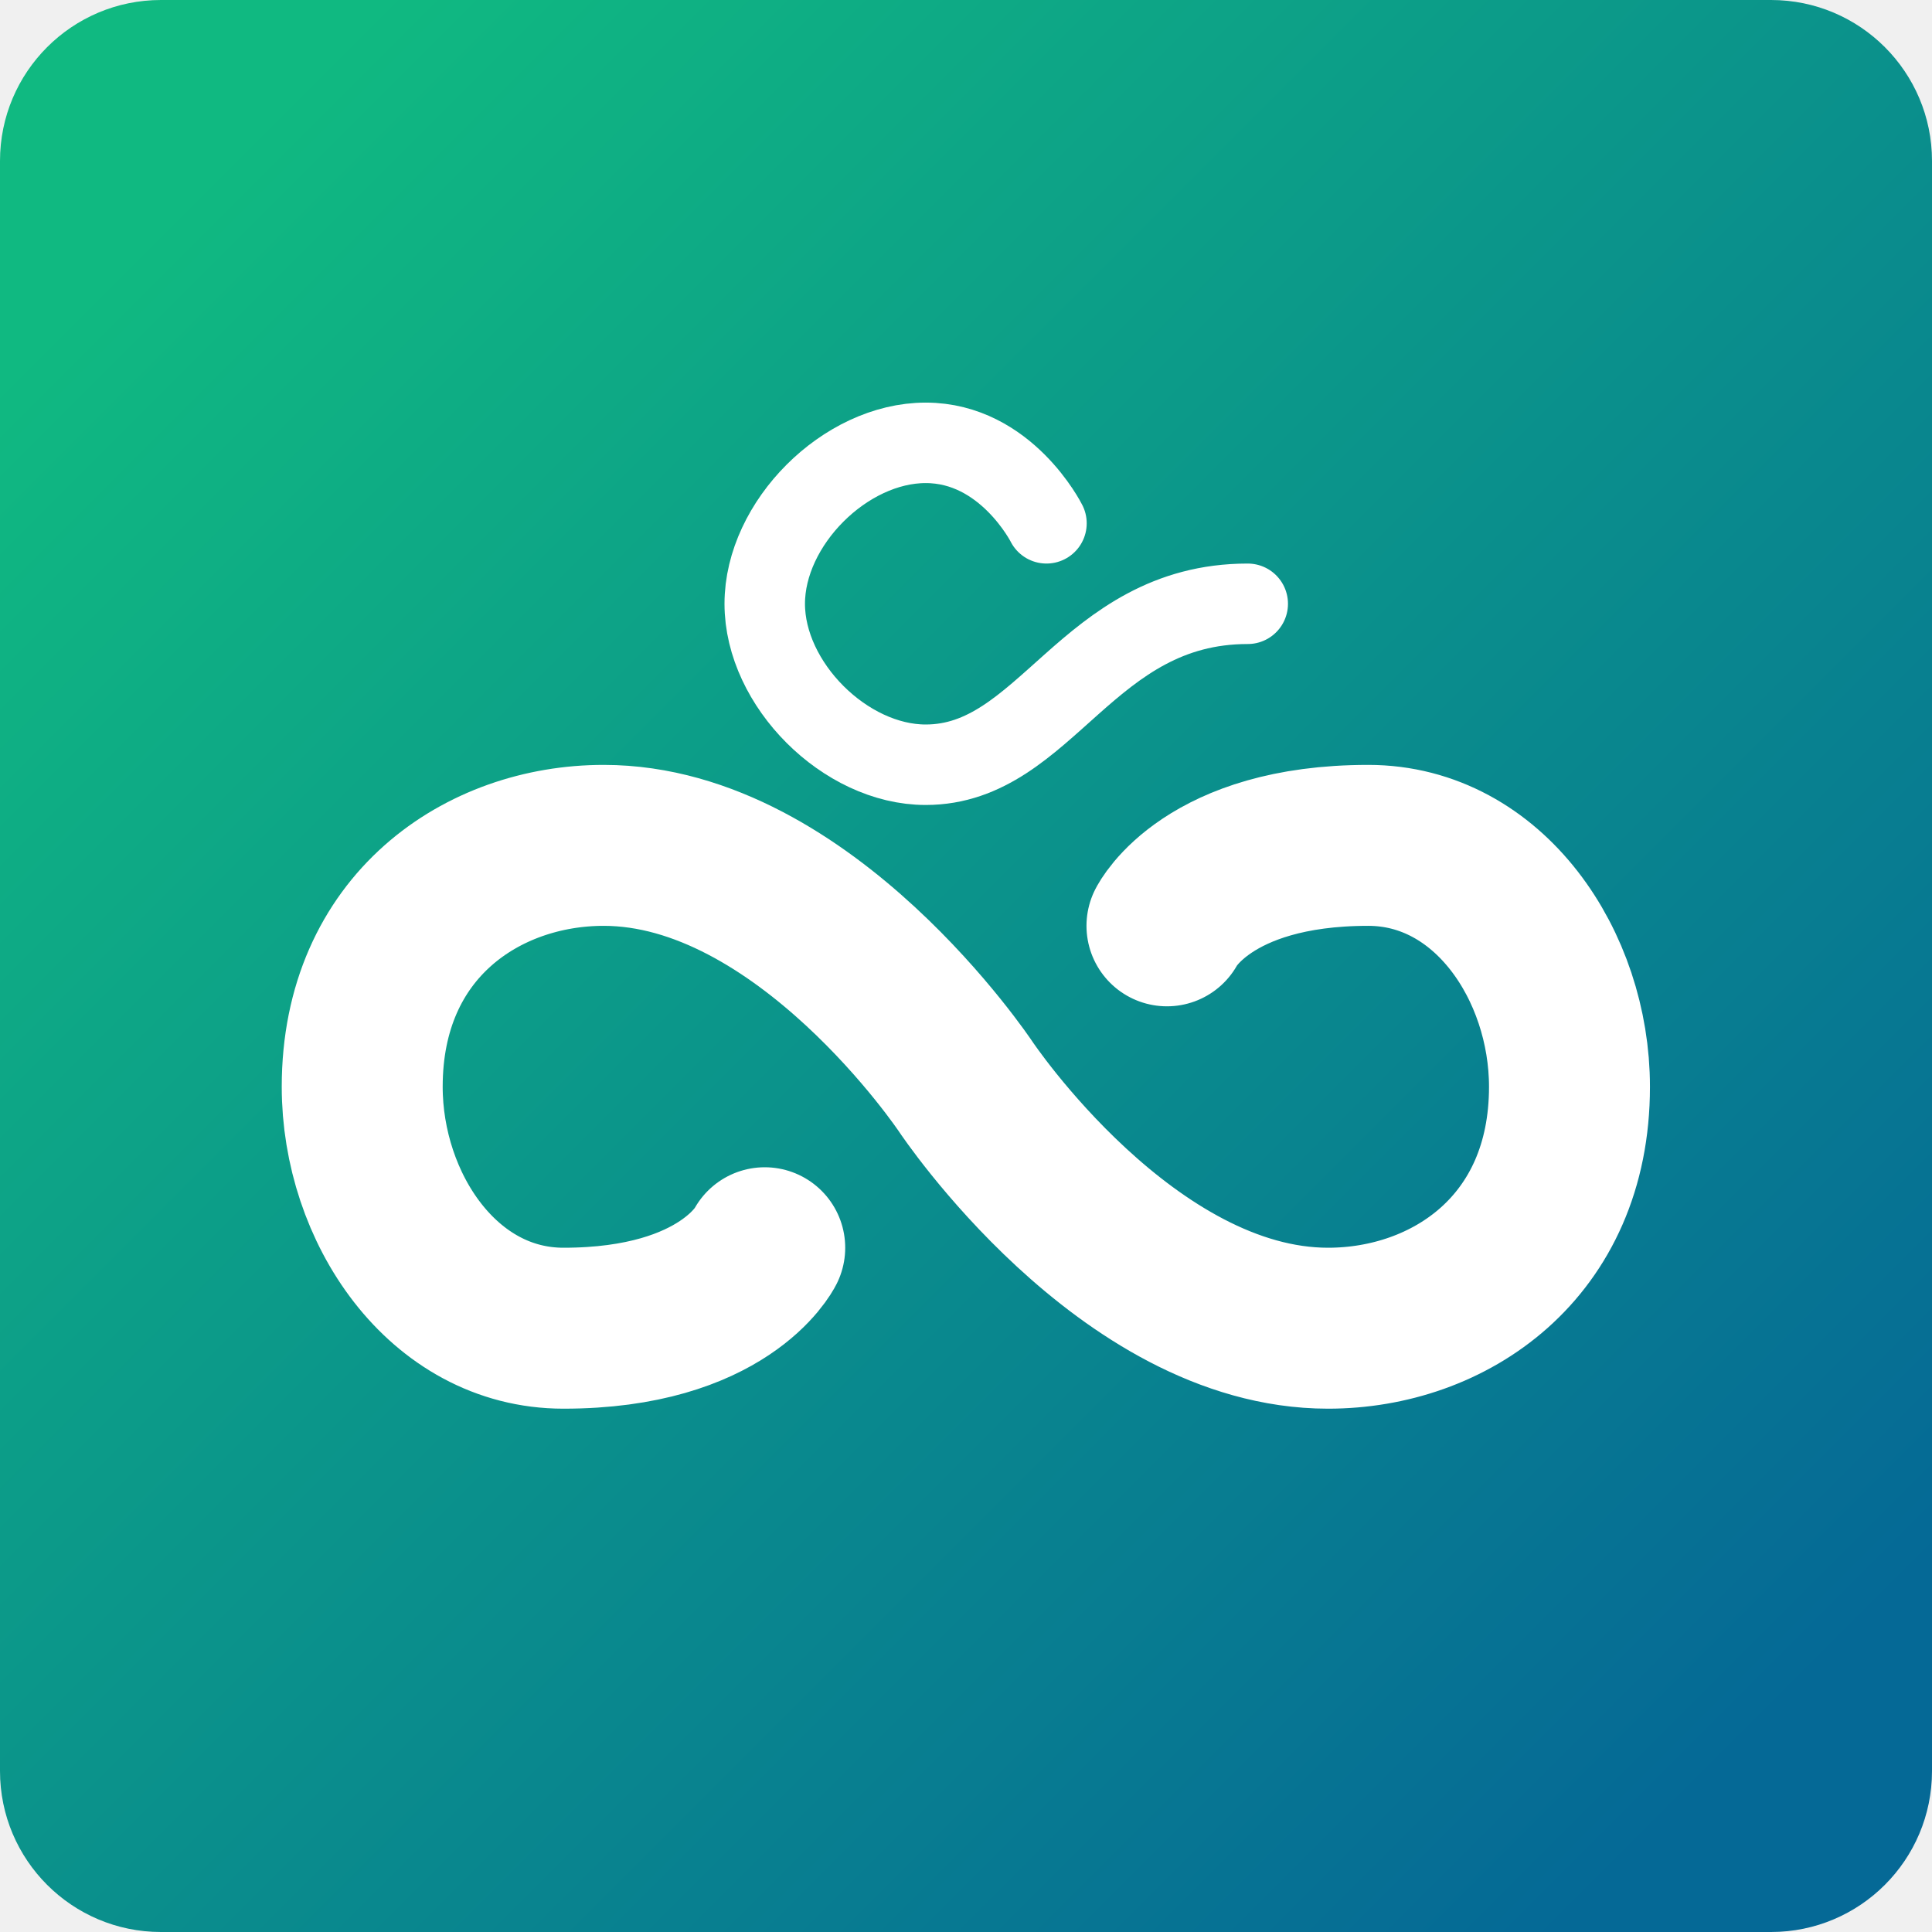
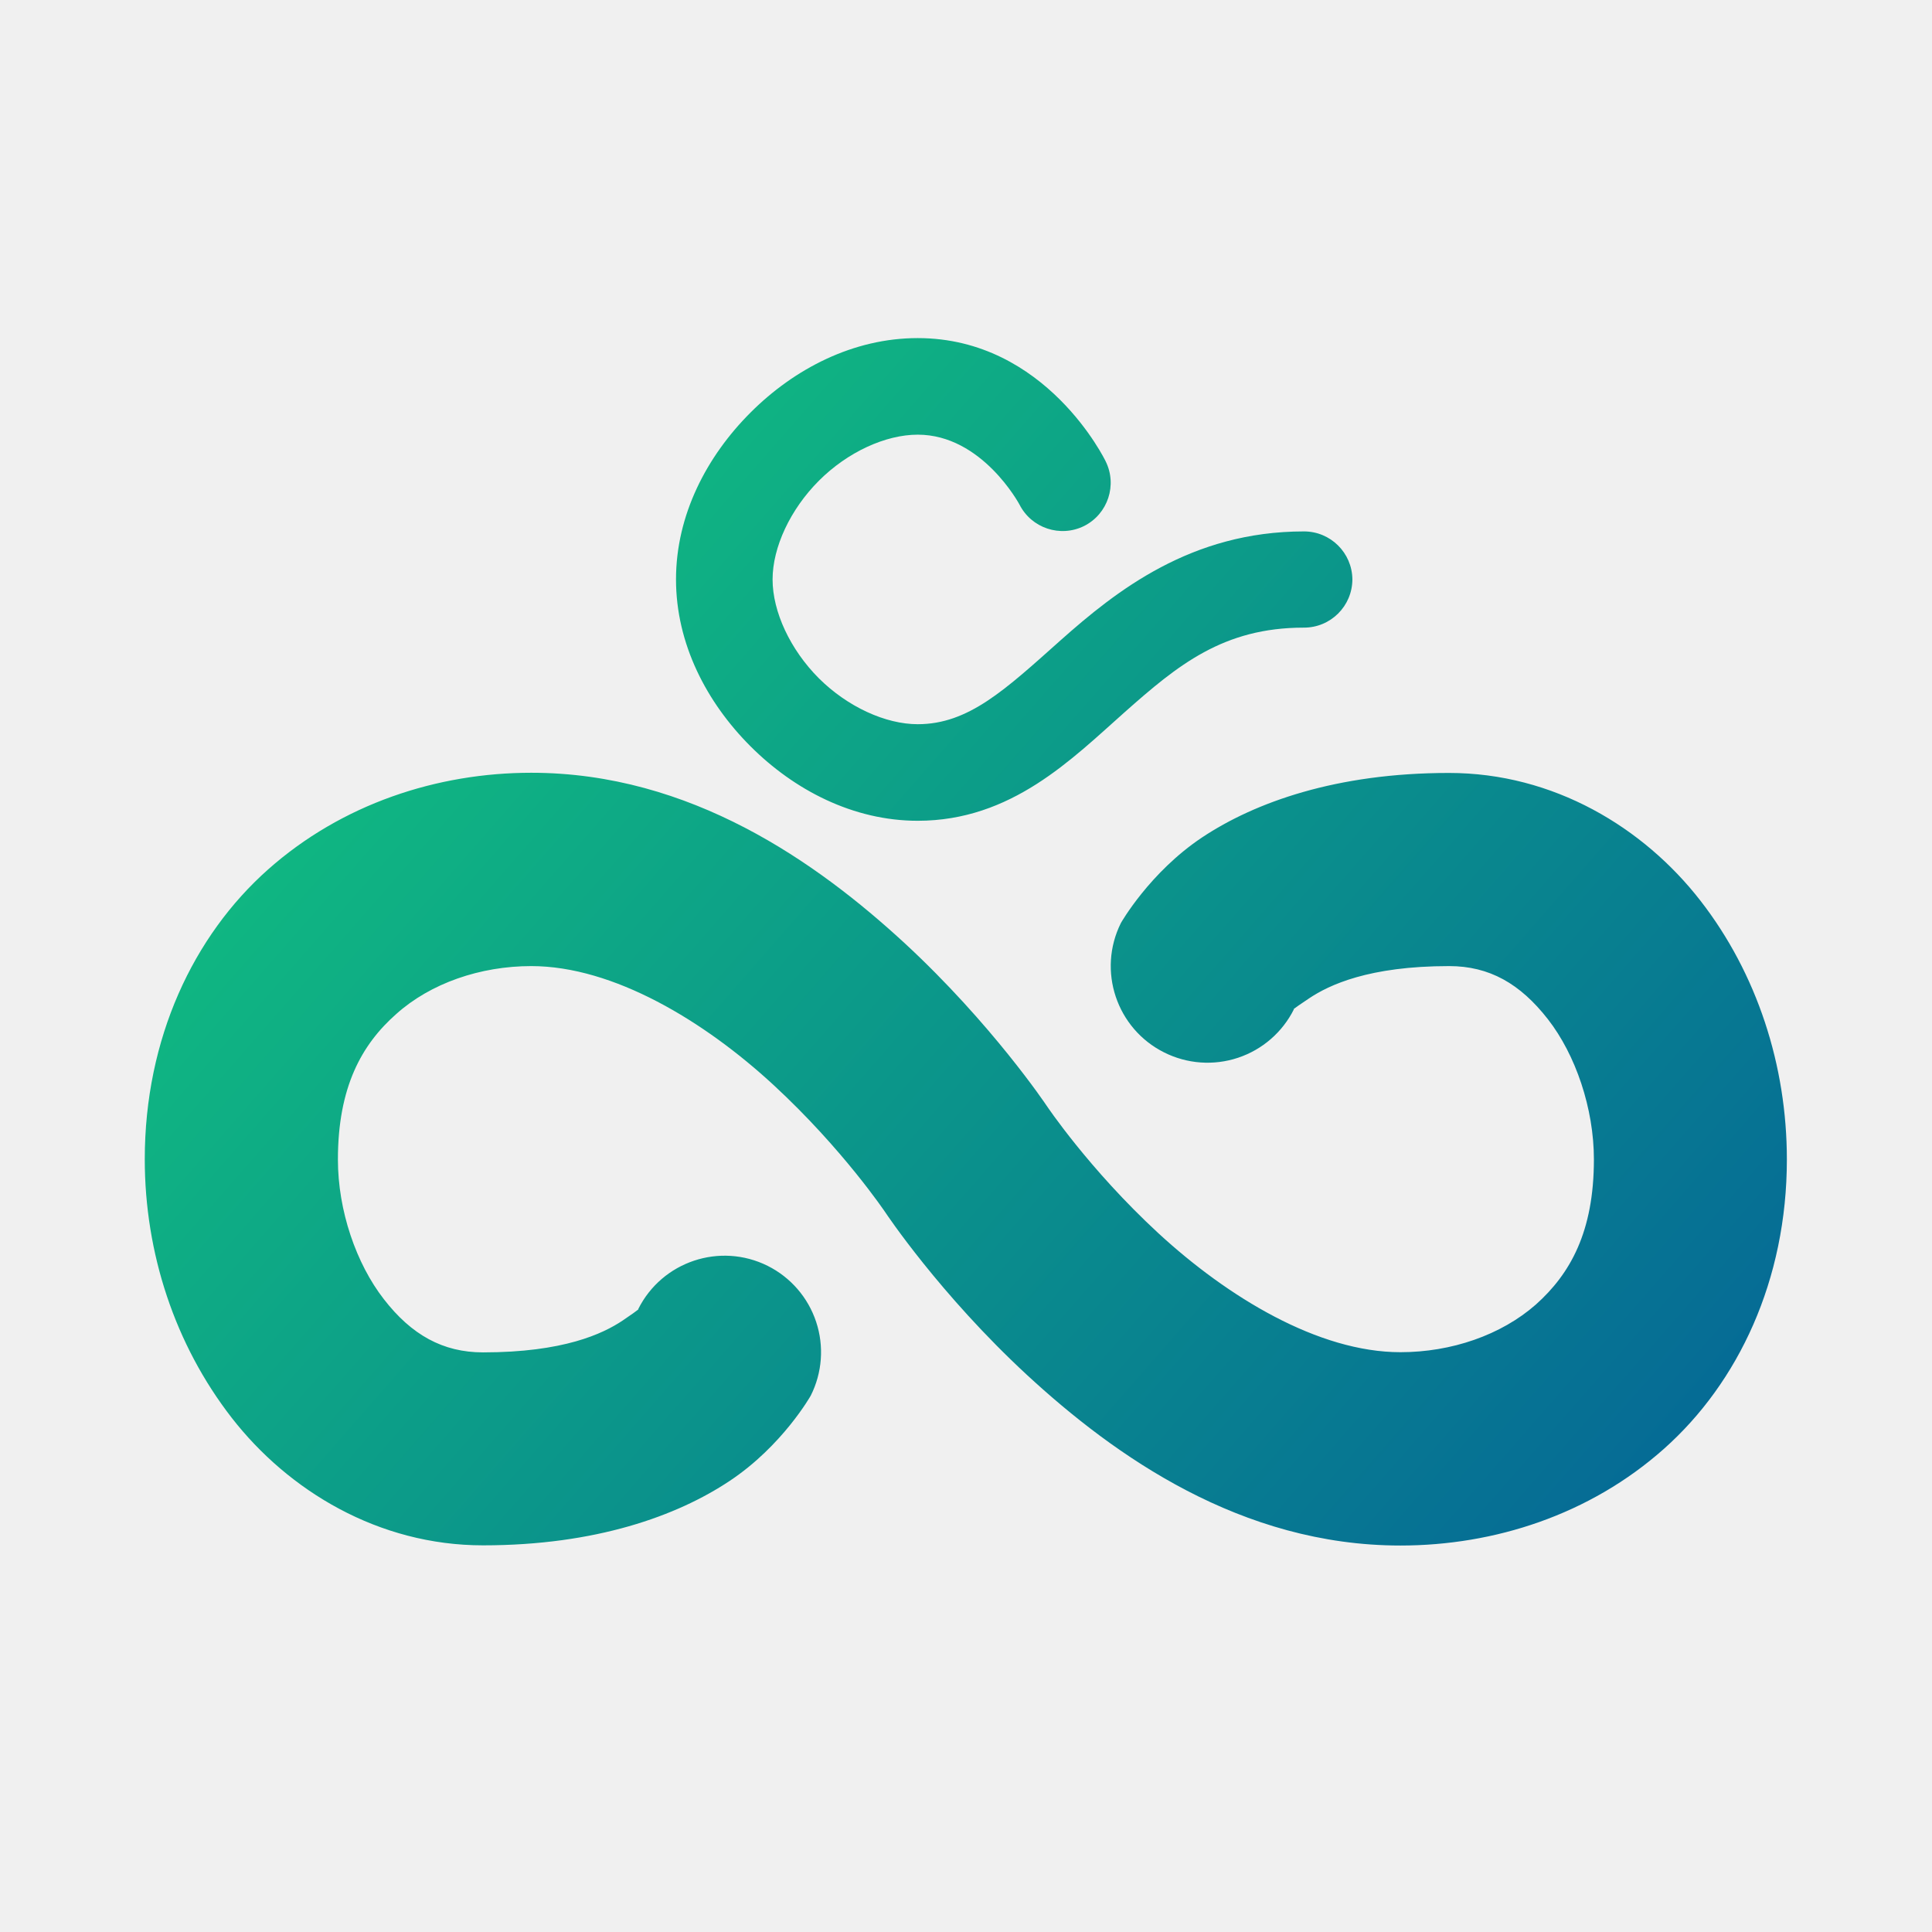
- <svg xmlns="http://www.w3.org/2000/svg" xmlns:xlink="http://www.w3.org/1999/xlink" width="48" height="48" viewBox="0 0 12.7 12.7" version="1.1">
+ <svg xmlns="http://www.w3.org/2000/svg" xmlns:xlink="http://www.w3.org/1999/xlink" width="40" height="40" viewBox="0 0 10.583 10.583" version="1.1" xml:space="preserve">
  <defs>
    <linearGradient id="linearGradient7">
-       <stop style="stop-color:#10b981;stop-opacity:1;" offset="0.098" id="stop7" />
-       <stop style="stop-color:#056996;stop-opacity:1;" offset="0.904" id="stop8" />
+       <stop style="stop-color:#10b981;stop-opacity:1;" offset="0" id="stop7" />
+       <stop style="stop-color:#056996;stop-opacity:1;" offset="1" id="stop8" />
    </linearGradient>
-     <linearGradient xlink:href="#linearGradient7" id="linearGradient8" x1="0" y1="0" x2="12.7" y2="12.7" gradientUnits="userSpaceOnUse" spreadMethod="pad" />
+     <linearGradient xlink:href="#linearGradient7" id="linearGradient8" x1="3.704" y1="3.704" x2="10.054" y2="9.26" gradientUnits="userSpaceOnUse" gradientTransform="translate(-1.058851,-0.7942674)" />
  </defs>
  <g>
-     <rect style="display:inline;opacity:1;fill:url(#linearGradient8);fill-opacity:1;fill-rule:nonzero;stroke:none;stroke-width:0.529;stroke-linecap:round;stroke-dasharray:none;stroke-opacity:1" width="12.7" height="12.7" x="0" y="0" ry="1.058" />
-     <path style="display:inline;fill:none;stroke:#ffffff;stroke-width:1.058;stroke-linecap:round;stroke-dasharray:none;stroke-opacity:1" d="m 5.027,8.202 c 0,0 -0.265,0.529 -1.323,0.529 -0.794,0 -1.323,-0.794 -1.323,-1.587 0,-1.058 0.794,-1.587 1.587,-1.587 1.323,0 2.381,1.587 2.381,1.587 0,0 1.058,1.587 2.381,1.587 0.794,0 1.587,-0.529 1.587,-1.587 0,-0.794 -0.529,-1.587 -1.323,-1.587 -1.058,0 -1.323,0.529 -1.323,0.529" />
-     <path style="fill:none;stroke:#ffffff;stroke-width:0.529;stroke-linecap:round;stroke-dasharray:none;stroke-opacity:1" d="m 6.879,3.44 c 0,0 -0.265,-0.529 -0.794,-0.529 -0.529,0 -1.058,0.529 -1.058,1.058 1e-7,0.529 0.529,1.058 1.058,1.058 0.794,1e-7 1.058,-1.058 2.117,-1.058" />
+     <path style="color:#000000;fill:url(#linearGradient8);fill-opacity:1;stroke-linecap:round;-inkscape-stroke:none" d="m 5.027,1.852 c -0.353,0 -0.676,0.168 -0.916,0.408 -0.24,0.24 -0.408,0.561 -0.408,0.914 10e-8,0.353 0.168,0.674 0.408,0.914 0.24,0.24 0.563,0.408 0.916,0.408 0.514,1e-7 0.844,-0.338 1.135,-0.596 C 6.452,3.643 6.701,3.438 7.142,3.438 A 0.265,0.265 0 0 0 7.408,3.174 0.265,0.265 0 0 0 7.142,2.911 c -0.617,0 -1.027,0.325 -1.332,0.596 C 5.506,3.778 5.306,3.967 5.027,3.967 4.851,3.967 4.643,3.872 4.486,3.716 4.329,3.559 4.232,3.351 4.232,3.174 c 0,-0.176 0.097,-0.384 0.254,-0.541 0.157,-0.157 0.365,-0.252 0.541,-0.252 0.353,0 0.557,0.382 0.557,0.382 A 0.265,0.265 0 0 0 5.939,2.881 0.265,0.265 0 0 0 6.056,2.526 c 0,0 -0.324,-0.674 -1.029,-0.674 z m -2.117,2.381 c -0.514,0 -1.037,0.17 -1.443,0.531 -0.407,0.362 -0.674,0.924 -0.674,1.586 0,0.514 0.165,1.015 0.476,1.416 0.311,0.4 0.804,0.699 1.377,0.699 0.617,0 1.063,-0.161 1.351,-0.353 C 4.286,7.92 4.441,7.645 4.441,7.645 A 0.529,0.529 0 0 0 4.205,6.934 0.529,0.529 0 0 0 3.496,7.171 c 0,0 0.022,-0.01 -0.086,0.063 -0.108,0.072 -0.323,0.174 -0.764,0.174 -0.22,0 -0.392,-0.096 -0.543,-0.291 -0.152,-0.195 -0.252,-0.486 -0.252,-0.765 0,-0.397 0.13,-0.63 0.319,-0.797 C 2.358,5.386 2.631,5.292 2.91,5.292 c 0.45,0 0.948,0.301 1.328,0.652 0.38,0.351 0.613,0.699 0.613,0.699 0,0 0.296,0.446 0.775,0.889 0.48,0.443 1.172,0.934 2.045,0.934 0.514,0 1.037,-0.168 1.444,-0.53 0.407,-0.362 0.673,-0.924 0.673,-1.585 0,-0.514 -0.163,-1.018 -0.474,-1.418 -0.311,-0.4 -0.803,-0.699 -1.377,-0.699 -0.617,0 -1.063,0.161 -1.352,0.353 C 6.297,4.779 6.14,5.056 6.14,5.056 a 0.529,0.529 0 0 0 0.237,0.709 0.529,0.529 0 0 0 0.711,-0.237 c 0,0 -0.024,0.012 0.084,-0.06 0.108,-0.072 0.325,-0.176 0.766,-0.176 0.22,0 0.389,0.096 0.541,0.291 0.152,0.195 0.252,0.489 0.252,0.768 -4e-7,0.397 -0.13,0.627 -0.318,0.795 C 8.223,7.313 7.951,7.407 7.671,7.407 7.222,7.407 6.726,7.106 6.345,6.755 5.965,6.404 5.732,6.055 5.732,6.055 c 0,0 -0.298,-0.446 -0.777,-0.889 C 4.475,4.724 3.783,4.233 2.91,4.233 Z" />
  </g>
</svg>
